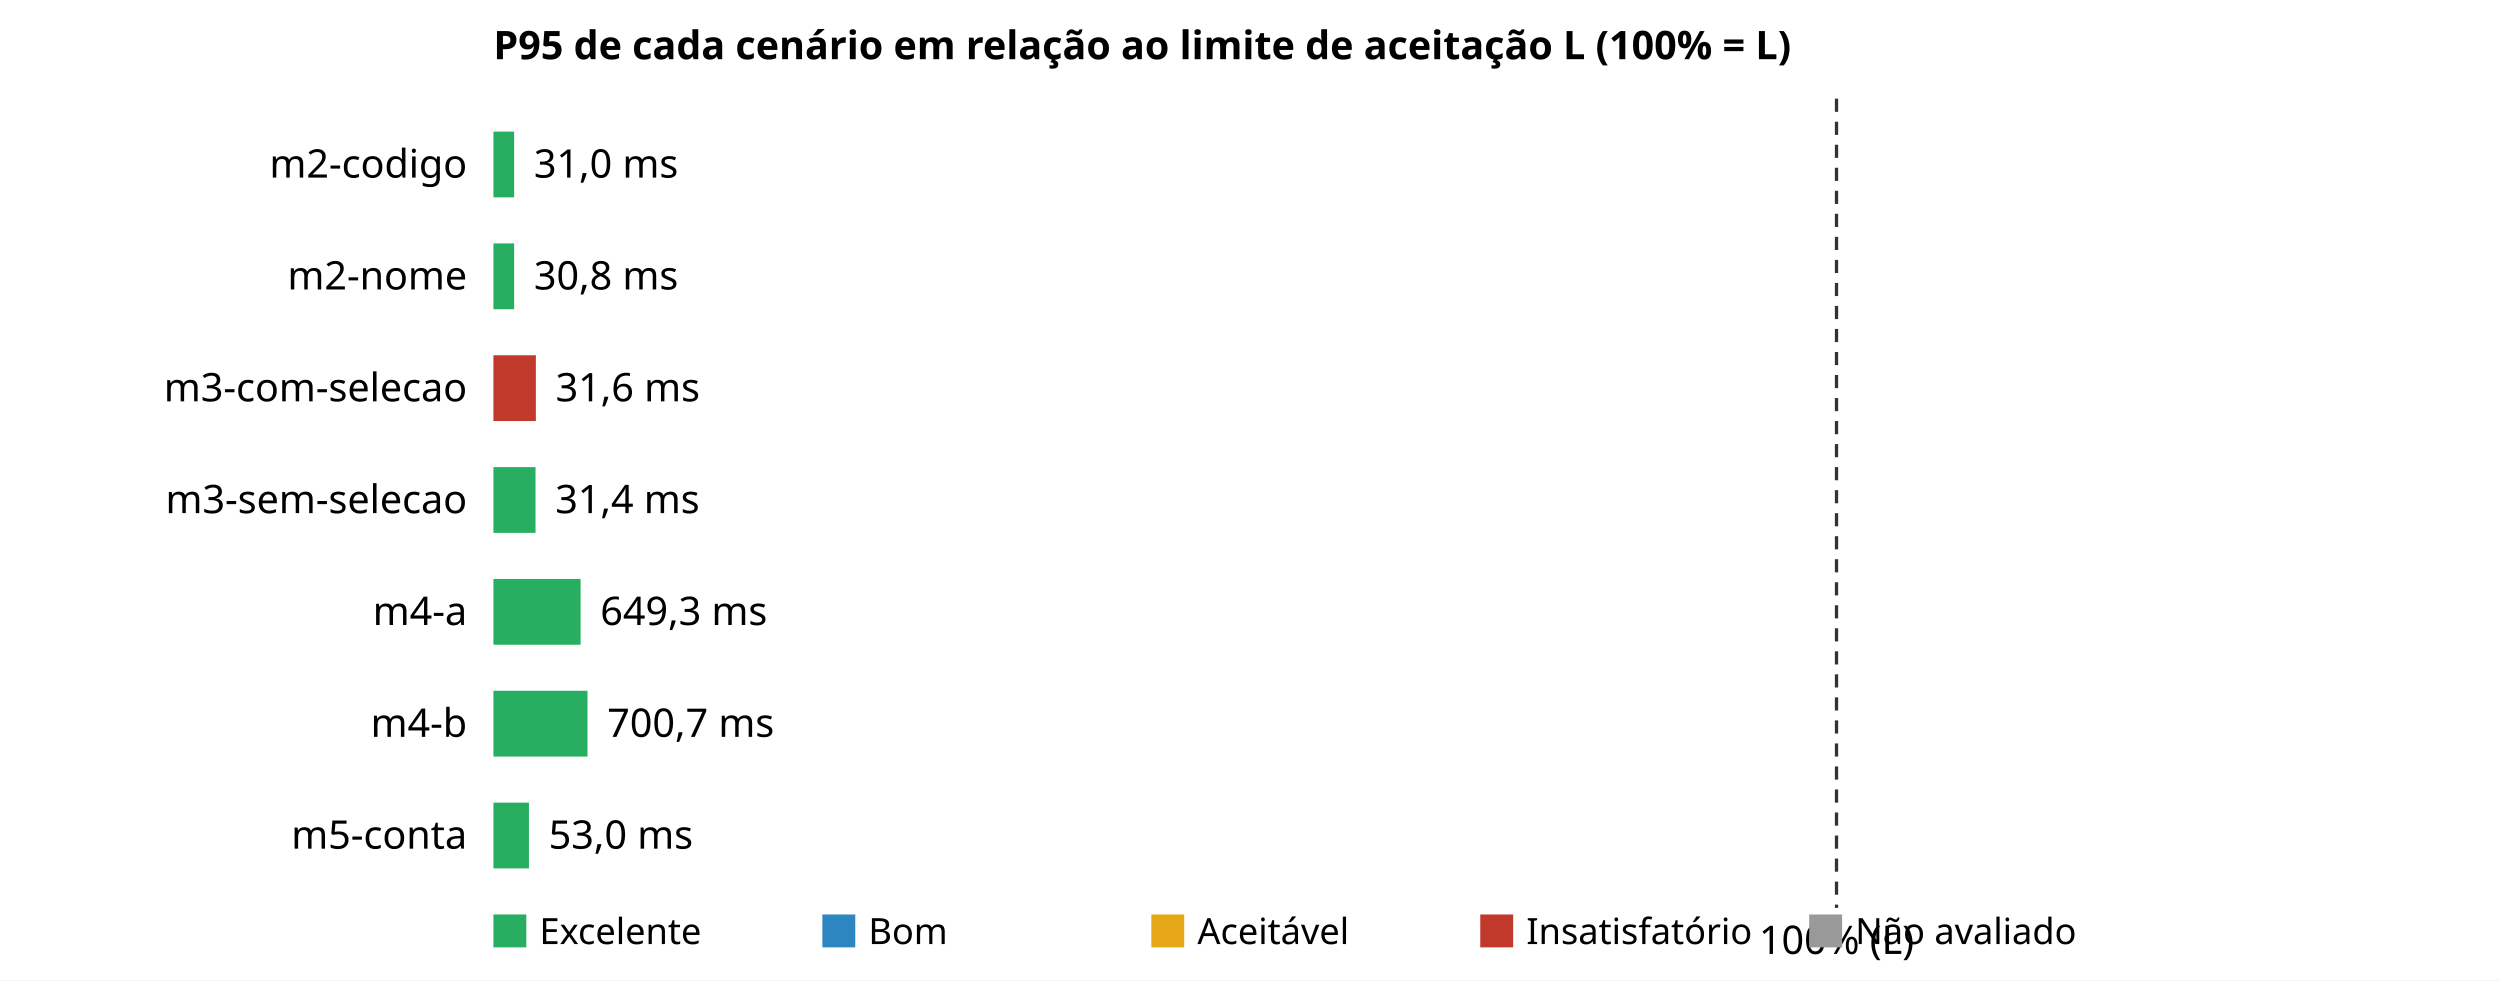
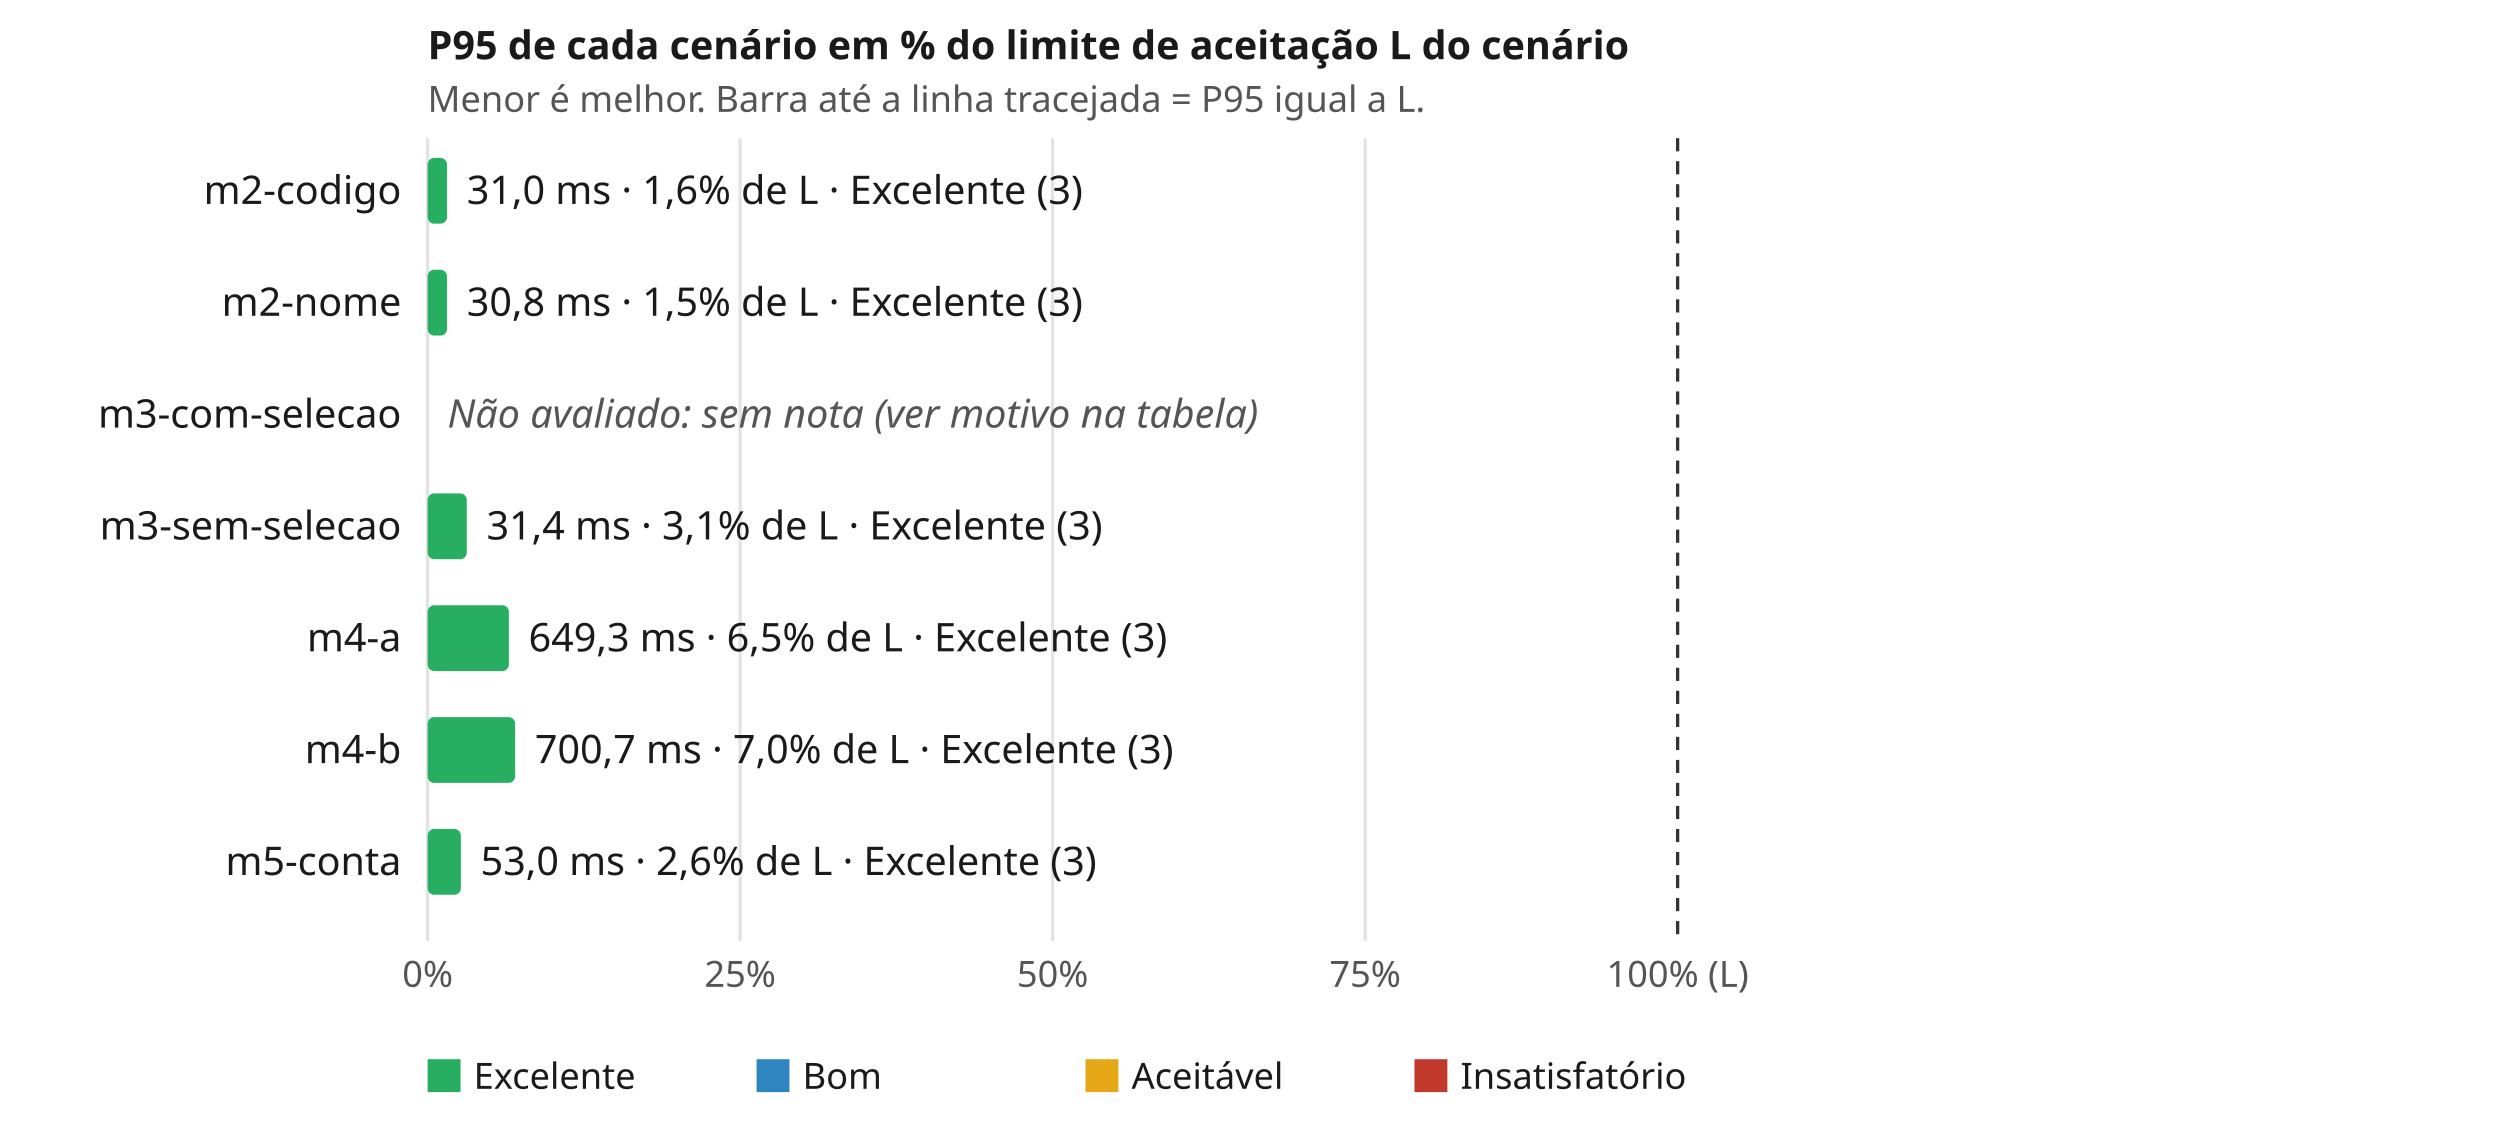
- <svg xmlns="http://www.w3.org/2000/svg" viewBox="0 0 760 298" font-family="sans-serif" font-size="12">
+ <svg xmlns="http://www.w3.org/2000/svg" viewBox="0 0 760 342" font-family="sans-serif" font-size="12" role="img" aria-labelledby="t d">
  <rect width="100%" height="100%" fill="#ffffff" />
-   <text x="150" y="18" font-weight="bold">P95 de cada cenário em relação ao limite de aceitação L (100% = L)</text>
-   <text x="142" y="54" text-anchor="end">m2-codigo</text>
-   <rect x="150" y="40" width="6.3" height="20" fill="#27ae60" />
-   <text x="162.3" y="54">31,0 ms</text>
-   <text x="142" y="88" text-anchor="end">m2-nome</text>
-   <rect x="150" y="74" width="6.3" height="20" fill="#27ae60" />
-   <text x="162.3" y="88">30,8 ms</text>
-   <text x="142" y="122" text-anchor="end">m3-com-selecao</text>
-   <rect x="150" y="108" width="12.9" height="20" fill="#c0392b" />
-   <text x="168.9" y="122">31,6 ms</text>
-   <text x="142" y="156" text-anchor="end">m3-sem-selecao</text>
-   <rect x="150" y="142" width="12.8" height="20" fill="#27ae60" />
-   <text x="168.8" y="156">31,4 ms</text>
-   <text x="142" y="190" text-anchor="end">m4-a</text>
-   <rect x="150" y="176" width="26.5" height="20" fill="#27ae60" />
-   <text x="182.5" y="190">649,3 ms</text>
-   <text x="142" y="224" text-anchor="end">m4-b</text>
-   <rect x="150" y="210" width="28.6" height="20" fill="#27ae60" />
-   <text x="184.6" y="224">700,7 ms</text>
-   <text x="142" y="258" text-anchor="end">m5-conta</text>
-   <rect x="150" y="244" width="10.8" height="20" fill="#27ae60" />
-   <text x="166.8" y="258">53,0 ms</text>
-   <line x1="558.3" y1="30" x2="558.3" y2="276" stroke="#333" stroke-dasharray="4 3" />
-   <text x="558.3" y="290" text-anchor="middle">100% (L)</text>
-   <rect x="150" y="278" width="10" height="10" fill="#27ae60" />
-   <text x="164" y="287" font-size="11">Excelente</text>
-   <rect x="250" y="278" width="10" height="10" fill="#2e86c1" />
-   <text x="264" y="287" font-size="11">Bom</text>
-   <rect x="350" y="278" width="10" height="10" fill="#e6a817" />
-   <text x="364" y="287" font-size="11">Aceitável</text>
-   <rect x="450" y="278" width="10" height="10" fill="#c0392b" />
-   <text x="464" y="287" font-size="11">Insatisfatório</text>
-   <rect x="550" y="278" width="10" height="10" fill="#999999" />
-   <text x="564" y="287" font-size="11">Não avaliado</text>
+   <text x="130" y="18" font-weight="bold" fill="#1a1a1a">P95 de cada cenário em % do limite de aceitação L do cenário</text>
+   <text x="130" y="34" fill="#555" font-size="11">Menor é melhor. Barra até a linha tracejada = P95 igual a L.</text>
+   <line x1="130.0" y1="42" x2="130.0" y2="286" stroke="#e3e3e3" />
+   <text x="130.0" y="300" text-anchor="middle" fill="#555" font-size="11">0%</text>
+   <line x1="225.0" y1="42" x2="225.0" y2="286" stroke="#e3e3e3" />
+   <text x="225.0" y="300" text-anchor="middle" fill="#555" font-size="11">25%</text>
+   <line x1="320.0" y1="42" x2="320.0" y2="286" stroke="#e3e3e3" />
+   <text x="320.0" y="300" text-anchor="middle" fill="#555" font-size="11">50%</text>
+   <line x1="415.0" y1="42" x2="415.0" y2="286" stroke="#e3e3e3" />
+   <text x="415.0" y="300" text-anchor="middle" fill="#555" font-size="11">75%</text>
+   <line x1="510.0" y1="42" x2="510.0" y2="286" stroke="#333" stroke-dasharray="4 3" />
+   <text x="510.0" y="300" text-anchor="middle" fill="#555" font-size="11">100% (L)</text>
+   <text x="122" y="62" text-anchor="end" fill="#1a1a1a">m2-codigo</text>
+   <g>
+     <rect x="130" y="48" width="5.9" height="20" rx="2" fill="#27ae60" />
+     <rect x="130" y="44" width="12.0" height="28" fill="transparent" />
+   </g>
+   <text x="141.9" y="62" fill="#1a1a1a">31,0 ms · 1,6% de L · Excelente (3)</text>
+   <text x="122" y="96" text-anchor="end" fill="#1a1a1a">m2-nome</text>
+   <g>
+     <rect x="130" y="82" width="5.9" height="20" rx="2" fill="#27ae60" />
+     <rect x="130" y="78" width="12.0" height="28" fill="transparent" />
+   </g>
+   <text x="141.9" y="96" fill="#1a1a1a">30,8 ms · 1,5% de L · Excelente (3)</text>
+   <text x="122" y="130" text-anchor="end" fill="#1a1a1a">m3-com-selecao</text>
+   <text x="136" y="130" fill="#555" font-style="italic">Não avaliado: sem nota (ver motivo na tabela)</text>
+   <text x="122" y="164" text-anchor="end" fill="#1a1a1a">m3-sem-selecao</text>
+   <g>
+     <rect x="130" y="150" width="11.9" height="20" rx="2" fill="#27ae60" />
+     <rect x="130" y="146" width="12.0" height="28" fill="transparent" />
+   </g>
+   <text x="147.9" y="164" fill="#1a1a1a">31,4 ms · 3,1% de L · Excelente (3)</text>
+   <text x="122" y="198" text-anchor="end" fill="#1a1a1a">m4-a</text>
+   <g>
+     <rect x="130" y="184" width="24.7" height="20" rx="2" fill="#27ae60" />
+     <rect x="130" y="180" width="24.7" height="28" fill="transparent" />
+   </g>
+   <text x="160.7" y="198" fill="#1a1a1a">649,3 ms · 6,5% de L · Excelente (3)</text>
+   <text x="122" y="232" text-anchor="end" fill="#1a1a1a">m4-b</text>
+   <g>
+     <rect x="130" y="218" width="26.6" height="20" rx="2" fill="#27ae60" />
+     <rect x="130" y="214" width="26.6" height="28" fill="transparent" />
+   </g>
+   <text x="162.6" y="232" fill="#1a1a1a">700,7 ms · 7,0% de L · Excelente (3)</text>
+   <text x="122" y="266" text-anchor="end" fill="#1a1a1a">m5-conta</text>
+   <g>
+     <rect x="130" y="252" width="10.1" height="20" rx="2" fill="#27ae60" />
+     <rect x="130" y="248" width="12.0" height="28" fill="transparent" />
+   </g>
+   <text x="146.1" y="266" fill="#1a1a1a">53,0 ms · 2,6% de L · Excelente (3)</text>
+   <rect x="130" y="322" width="10" height="10" fill="#27ae60" />
+   <text x="144" y="331" font-size="11" fill="#1a1a1a">Excelente</text>
+   <rect x="230" y="322" width="10" height="10" fill="#2e86c1" />
+   <text x="244" y="331" font-size="11" fill="#1a1a1a">Bom</text>
+   <rect x="330" y="322" width="10" height="10" fill="#e6a817" />
+   <text x="344" y="331" font-size="11" fill="#1a1a1a">Aceitável</text>
+   <rect x="430" y="322" width="10" height="10" fill="#c0392b" />
+   <text x="444" y="331" font-size="11" fill="#1a1a1a">Insatisfatório</text>
</svg>
